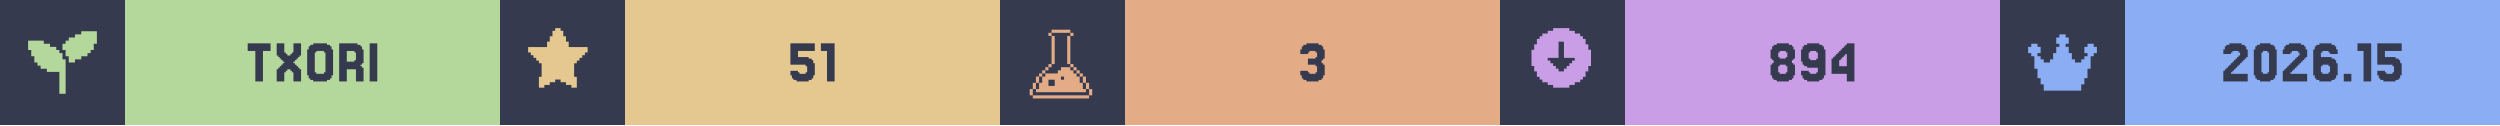
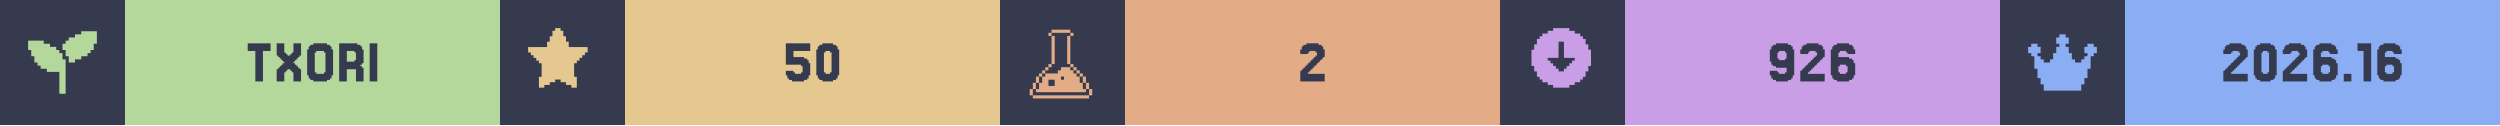
<svg xmlns="http://www.w3.org/2000/svg" width="1200" viewBox="0 0 200 10">
  <g>
    <rect width="200" height="10" fill="#363a4f" />
    <g class="badge" transform="translate(0 0)">
      <path transform="translate(2 2) scale(0.25)" fill="#b4d89c" d="M 18 2 L 18 3 L 16 3 L 16 4 L 14 4 L 14 5 L 13 5 L 13 6 L 12 6 L 12 8 L 13 8 L 13 10 L 14 10 L 14 12 L 16 12 L 16 11 L 18 11 L 18 10 L 20 10 L 20 9 L 21 9 L 21 8 L 22 8 L 22 6 L 23 6 L 23 2 L 18 2 z M 1 5 L 1 8 L 2 8 L 2 10 L 3 10 L 3 12 L 4 12 L 4 13 L 5 13 L 5 14 L 7 14 L 7 15 L 11 15 L 11 22 L 13 22 L 13 11 L 12 11 L 12 9 L 11 9 L 11 8 L 10 8 L 10 7 L 8 7 L 8 6 L 6 6 L 6 5 L 1 5 z" />
      <rect fill="#b4d89c" width="30" height="10" x="10" y="0" />
      <path fill="#363a4f" d="M21.646 3.467V4.077H21.037V6.516H20.427V4.077H19.817V3.467Z M22.256 5.541V5.419H22.378V5.297H22.5V5.175H22.622V5.053H22.744V4.931H22.622V4.809H22.5V4.687H22.378V4.565H22.256V4.443H22.134V3.467H22.744V4.199H22.866V4.321H22.988V4.443H23.232V4.321H23.354V4.199H23.476V3.467H24.085V4.443H23.963V4.565H23.841V4.687H23.72V4.809H23.598V4.931H23.476V5.053H23.598V5.175H23.72V5.297H23.841V5.419H23.963V5.541H24.085V6.516H23.476V5.785H23.354V5.663H23.232V5.541H22.988V5.663H22.866V5.785H22.744V6.516H22.134V5.541Z M26.524 6.029V6.272H26.402V6.394H26.159V6.516H25.061V6.394H24.817V6.272H24.695V6.029H24.573V3.955H24.695V3.711H24.817V3.589H25.061V3.467H26.159V3.589H26.402V3.711H26.524V3.955H26.646V6.029ZM25.305 5.785V5.907H25.915V5.785H26.037V4.199H25.915V4.077H25.305V4.199H25.183V5.785Z M28.354 4.199V4.077H27.744V4.931H28.354V4.809H28.476V4.199ZM28.963 5.419H29.085V6.516H28.476V5.541H27.744V6.516H27.134V3.467H28.598V3.589H28.841V3.711H28.963V3.955H29.085V5.053H28.963V5.175H28.841V5.297H28.963Z M30.183 3.467V6.516H29.573V3.467Z" />
    </g>
    <g class="badge" transform="translate(40 0)">
      <path transform="" fill="#e5c890" d="M5.929 6.145h.216v.866h-.433v-.217H5.28v-.216h-.432v-.216h-.433v.216H3.98v.216h-.433v.217h-.433v-.866h.217V5.063h-.217v-.216H2.9V4.63h-.217v-.216h-.216v-.217H2.25v-.432h1.515v-.433h.216v-.433h.216v-.433h.217V2.25h.433v.216h.216v.433h.216v.433h.217v.433H7.01v.432h-.217v.217h-.216v.216h-.216v.217h-.217v.216H5.93z" />
      <rect fill="#e5c890" width="30" height="10" x="10" y="0" />
-       <path fill="#363a4f" d="M23.841 5.663V5.785H23.963V5.907H24.451V5.785H24.573V5.297H24.451V5.175H23.232V3.467H25.183V4.077H23.841V4.565H24.695V4.687H24.939V4.809H25.061V5.053H25.183V6.029H25.061V6.272H24.939V6.394H24.695V6.516H23.72V6.394H23.476V6.272H23.354V6.029H23.232V5.663Z M26.768 3.467V6.516H26.159V4.077H25.671V3.467Z" />
+       <path fill="#363a4f" d="M23.476 5.663V5.785H23.598V5.907H24.085V5.785H24.207V5.297H24.085V5.175H22.866V3.467H24.817V4.077H23.476V4.565H24.329V4.687H24.573V4.809H24.695V5.053H24.817V6.029H24.695V6.272H24.573V6.394H24.329V6.516H23.354V6.394H23.11V6.272H22.988V6.029H22.866V5.663Z M27.012 6.029V6.272H26.89V6.394H26.646V6.516H25.793V6.394H25.549V6.272H25.427V6.029H25.305V3.955H25.427V3.711H25.549V3.589H25.793V3.467H26.646V3.589H26.89V3.711H27.012V3.955H27.134V6.029ZM26.037 5.785V5.907H26.402V5.785H26.524V4.199H26.402V4.077H26.037V4.199H25.915V5.785Z" />
    </g>
    <g class="badge" transform="translate(80 0)">
      <path transform="translate(2 2) scale(0.25)" fill="#e3ac86" d="M 8.502 1.5 L 8.502 2.5 L 14.504 2.5 L 14.504 1.5 L 8.502 1.5 z M 14.504 2.5 L 14.504 3.5 L 15.504 3.5 L 15.504 2.5 L 14.504 2.5 z M 14.504 3.5 L 13.502 3.5 L 13.502 12.502 L 14.504 12.502 L 14.504 3.5 z M 14.504 12.502 L 14.504 13.502 L 15.504 13.502 L 15.504 12.502 L 14.504 12.502 z M 15.504 13.502 L 15.504 14.504 L 16.504 14.504 L 16.504 15.504 L 17.504 15.504 L 17.504 16.504 L 18.504 16.504 L 18.504 15.502 L 17.504 15.502 L 17.504 14.502 L 16.504 14.502 L 16.504 13.502 L 15.504 13.502 z M 18.504 16.504 L 18.504 18.504 L 19.504 18.504 L 19.504 16.504 L 18.504 16.504 z M 19.504 18.504 L 19.504 20.504 L 20.504 20.504 L 20.504 18.504 L 19.504 18.504 z M 20.504 20.504 L 20.504 22.504 L 21.504 22.504 L 21.504 20.504 L 20.504 20.504 z M 19.504 20.504 L 18.504 20.504 L 18.504 18.504 L 17.504 18.504 L 17.504 16.504 L 16.504 16.504 L 16.504 15.504 L 15.504 15.504 L 15.504 14.504 L 14.504 14.504 L 14.504 13.502 L 11.502 13.502 L 11.502 14.504 L 10.502 14.504 L 10.502 15.504 L 6.502 15.504 L 6.502 16.504 L 5.5 16.504 L 5.5 18.504 L 4.5 18.504 L 4.5 20.504 L 3.5 20.504 L 3.5 21.504 L 19.504 21.504 L 19.504 20.504 z M 3.5 20.504 L 3.5 18.504 L 2.5 18.504 L 2.5 20.504 L 3.5 20.504 z M 2.5 20.504 L 1.5 20.504 L 1.5 22.504 L 2.5 22.504 L 2.5 20.504 z M 3.5 18.504 L 4.5 18.504 L 4.5 16.504 L 3.5 16.504 L 3.5 18.504 z M 4.5 16.504 L 5.5 16.504 L 5.5 15.504 L 6.502 15.504 L 6.502 14.504 L 7.502 14.504 L 7.502 13.502 L 6.502 13.502 L 6.502 14.502 L 5.5 14.502 L 5.5 15.502 L 4.5 15.502 L 4.5 16.504 z M 7.502 13.502 L 8.502 13.502 L 8.502 12.502 L 7.502 12.502 L 7.502 13.502 z M 8.502 12.502 L 9.502 12.502 L 9.502 3.5 L 8.502 3.5 L 8.502 12.502 z M 8.502 3.5 L 8.502 2.5 L 7.502 2.5 L 7.502 3.5 L 8.502 3.5 z M 11.502 16.504 L 12.502 16.504 L 12.502 17.504 L 11.502 17.504 L 11.502 16.504 z M 7.502 17.504 L 9.502 17.504 L 9.502 19.504 L 7.502 19.504 L 7.502 17.504 z M 2.5 22.506 L 2.5 23.506 L 20.504 23.506 L 20.504 22.506 L 2.5 22.506 z" />
      <rect fill="#e3ac86" width="30" height="10" x="10" y="0" />
-       <path fill="#363a4f" d="M24.634 5.663V5.785H24.756V5.907H25.244V5.785H25.366V5.297H25.244V5.175H24.634V4.687H25.244V4.565H25.366V4.199H25.244V4.077H24.756V4.199H24.634V4.321H24.024V3.955H24.146V3.711H24.268V3.589H24.512V3.467H25.488V3.589H25.732V3.711H25.854V3.955H25.976V4.687H25.854V4.809H25.732V5.053H25.854V5.175H25.976V6.029H25.854V6.272H25.732V6.394H25.488V6.516H24.512V6.394H24.268V6.272H24.146V6.029H24.024V5.663Z" />
+       <path fill="#363a4f" d="M24.756 5.663V5.785H24.634V5.907H25.976V6.516H24.024V5.663H24.146V5.541H24.268V5.419H24.39V5.297H24.512V5.175H24.634V5.053H24.756V4.931H24.878V4.809H25V4.687H25.122V4.565H25.244V4.443H25.366V4.199H25.244V4.077H24.756V4.199H24.634V4.321H24.024V3.955H24.146V3.711H24.268V3.589H24.512V3.467H25.488V3.589H25.732V3.711H25.854V3.955H25.976V4.565H25.854V4.687H25.732V4.809H25.61V4.931H25.488V5.053H25.366V5.175H25.244V5.297H25.122V5.419H25V5.541H24.878V5.663Z" />
    </g>
    <g class="badge" transform="translate(120 0)">
      <path transform="" fill="#ca9ee6" d="M5.55 6.794h.432v-.216h.433v-.216h.216v-.217h.217v-.433h.216V5.28h.217V3.981h-.217v-.433h-.216v-.433h-.217V2.9h-.216v-.217h-.433v-.216h-.433V2.25h-1.298v.216h-.433v.216h-.433V2.9h-.216v.216h-.217v.433h-.216v.433h-.217v1.298h.217v.433h.216v.433h.217v.217h.216v.216h.433v.216h.433v.217h1.298zm-1.083-1.298v-.217h-.216v-.216h-.217v-.216h-.216V4.63h.866V3.332h.432V4.63h.866v.217h-.216v.216h-.217v.216h-.216v.217h-.217v.216h-.432v-.216z" />
      <rect fill="#ca9ee6" width="30" height="10" x="10" y="0" />
-       <path fill="#363a4f" d="M22.378 4.565V4.687H22.866V4.565H22.988V4.199H22.866V4.077H22.378V4.199H22.256V4.565ZM23.476 5.053V5.175H23.598V6.029H23.476V6.272H23.354V6.394H23.11V6.516H22.134V6.394H21.89V6.272H21.768V6.029H21.646V5.175H21.768V5.053H21.89V4.809H21.768V4.687H21.646V3.955H21.768V3.711H21.89V3.589H22.134V3.467H23.11V3.589H23.354V3.711H23.476V3.955H23.598V4.687H23.476V4.809H23.354V5.053ZM22.378 5.785V5.907H22.866V5.785H22.988V5.297H22.866V5.175H22.378V5.297H22.256V5.785Z M25.427 4.687V4.199H25.305V4.077H24.817V4.199H24.695V4.687H24.817V4.809H25.305V4.687ZM24.207 6.272V6.029H24.085V5.663H24.695V5.785H24.817V5.907H25.305V5.785H25.427V5.419H24.573V5.297H24.329V5.175H24.207V4.931H24.085V3.955H24.207V3.711H24.329V3.589H24.573V3.467H25.549V3.589H25.793V3.711H25.915V3.955H26.037V6.029H25.915V6.272H25.793V6.394H25.549V6.516H24.573V6.394H24.329V6.272Z M27.134 4.199V4.077H27.256V3.955H27.378V3.833H27.5V3.711H27.622V3.589H27.744V3.467H28.354V6.516H27.744V5.907H26.524V4.687H26.646V4.565H26.768V4.443H26.89V4.321H27.012V4.199ZM27.378 4.565V4.687H27.256V4.809H27.134V5.297H27.744V4.321H27.622V4.443H27.5V4.565Z" />
+       <path fill="#363a4f" d="M22.927 4.687V4.199H22.805V4.077H22.317V4.199H22.195V4.687H22.317V4.809H22.805V4.687ZM21.707 6.272V6.029H21.585V5.663H22.195V5.785H22.317V5.907H22.805V5.785H22.927V5.419H22.073V5.297H21.829V5.175H21.707V4.931H21.585V3.955H21.707V3.711H21.829V3.589H22.073V3.467H23.049V3.589H23.293V3.711H23.415V3.955H23.537V6.029H23.415V6.272H23.293V6.394H23.049V6.516H22.073V6.394H21.829V6.272Z M24.756 5.663V5.785H24.634V5.907H25.976V6.516H24.024V5.663H24.146V5.541H24.268V5.419H24.39V5.297H24.512V5.175H24.634V5.053H24.756V4.931H24.878V4.809H25V4.687H25.122V4.565H25.244V4.443H25.366V4.199H25.244V4.077H24.756V4.199H24.634V4.321H24.024V3.955H24.146V3.711H24.268V3.589H24.512V3.467H25.488V3.589H25.732V3.711H25.854V3.955H25.976V4.565H25.854V4.687H25.732V4.809H25.61V4.931H25.488V5.053H25.366V5.175H25.244V5.297H25.122V5.419H25V5.541H24.878V5.663Z M27.195 5.785V5.907H27.683V5.785H27.805V5.297H27.683V5.175H27.195V5.297H27.073V5.785ZM27.073 4.565H27.927V4.687H28.171V4.809H28.293V5.053H28.415V6.029H28.293V6.272H28.171V6.394H27.927V6.516H26.951V6.394H26.707V6.272H26.585V6.029H26.463V3.955H26.585V3.711H26.707V3.589H26.951V3.467H27.927V3.589H28.171V3.711H28.293V3.955H28.415V4.321H27.805V4.199H27.683V4.077H27.195V4.199H27.073Z" />
    </g>
    <g class="badge" transform="translate(160 0)">
      <path transform="translate(2 2) scale(0.25)" fill="#8aadf4" d="M23 7v2h-1v1h-1v4h-1v3h-1v2h-1v2H6v-2H5v-2H4v-3H3v-4H2V9H1V7h1V6h2v1h1v2H4v1h1v1h1v1h2v-1h1V9h1V7h1V6h-1V4h1V3h2v1h1v2h-1v1h1v2h1v2h1v1h2v-1h1v-1h1V9h-1V7h1V6h2v1z" />
      <rect fill="#8aadf4" width="30" height="10" x="10" y="0" />
-       <path fill="#363a4f" d="M18.598 5.663V5.785H18.476V5.907H19.817V6.516H17.866V5.663H17.988V5.541H18.11V5.419H18.232V5.297H18.354V5.175H18.476V5.053H18.598V4.931H18.72V4.809H18.841V4.687H18.963V4.565H19.085V4.443H19.207V4.199H19.085V4.077H18.598V4.199H18.476V4.321H17.866V3.955H17.988V3.711H18.11V3.589H18.354V3.467H19.329V3.589H19.573V3.711H19.695V3.955H19.817V4.565H19.695V4.687H19.573V4.809H19.451V4.931H19.329V5.053H19.207V5.175H19.085V5.297H18.963V5.419H18.841V5.541H18.72V5.663Z M22.012 6.029V6.272H21.89V6.394H21.646V6.516H20.793V6.394H20.549V6.272H20.427V6.029H20.305V3.955H20.427V3.711H20.549V3.589H20.793V3.467H21.646V3.589H21.89V3.711H22.012V3.955H22.134V6.029ZM21.037 5.785V5.907H21.402V5.785H21.524V4.199H21.402V4.077H21.037V4.199H20.915V5.785Z M23.354 5.663V5.785H23.232V5.907H24.573V6.516H22.622V5.663H22.744V5.541H22.866V5.419H22.988V5.297H23.11V5.175H23.232V5.053H23.354V4.931H23.476V4.809H23.598V4.687H23.72V4.565H23.841V4.443H23.963V4.199H23.841V4.077H23.354V4.199H23.232V4.321H22.622V3.955H22.744V3.711H22.866V3.589H23.11V3.467H24.085V3.589H24.329V3.711H24.451V3.955H24.573V4.565H24.451V4.687H24.329V4.809H24.207V4.931H24.085V5.053H23.963V5.175H23.841V5.297H23.72V5.419H23.598V5.541H23.476V5.663Z M25.793 5.785V5.907H26.28V5.785H26.402V5.297H26.28V5.175H25.793V5.297H25.671V5.785ZM25.671 4.565H26.524V4.687H26.768V4.809H26.89V5.053H27.012V6.029H26.89V6.272H26.768V6.394H26.524V6.516H25.549V6.394H25.305V6.272H25.183V6.029H25.061V3.955H25.183V3.711H25.305V3.589H25.549V3.467H26.524V3.589H26.768V3.711H26.89V3.955H27.012V4.321H26.402V4.199H26.28V4.077H25.793V4.199H25.671Z M28.11 5.907V6.516H27.5V5.907Z M29.695 3.467V6.516H29.085V4.077H28.598V3.467Z M30.793 5.663V5.785H30.915V5.907H31.402V5.785H31.524V5.297H31.402V5.175H30.183V3.467H32.134V4.077H30.793V4.565H31.646V4.687H31.89V4.809H32.012V5.053H32.134V6.029H32.012V6.272H31.89V6.394H31.646V6.516H30.671V6.394H30.427V6.272H30.305V6.029H30.183V5.663Z" />
+       <path fill="#363a4f" d="M18.598 5.663V5.785H18.476V5.907H19.817V6.516H17.866V5.663H17.988V5.541H18.11V5.419H18.232V5.297H18.354V5.175H18.476V5.053H18.598V4.931H18.72V4.809H18.841V4.687H18.963V4.565H19.085V4.443H19.207V4.199H19.085V4.077H18.598V4.199H18.476V4.321H17.866V3.955H17.988V3.711H18.11V3.589H18.354V3.467H19.329V3.589H19.573V3.711H19.695V3.955H19.817V4.565H19.695V4.687H19.573V4.809H19.451V4.931H19.329V5.053H19.207V5.175H19.085V5.297H18.963V5.419H18.841V5.541H18.72V5.663Z M22.012 6.029V6.272H21.89V6.394H21.646V6.516H20.793V6.394H20.549V6.272H20.427V6.029H20.305V3.955H20.427V3.711H20.549V3.589H20.793V3.467H21.646V3.589H21.89V3.711H22.012V3.955H22.134V6.029ZM21.037 5.785V5.907H21.402V5.785H21.524V4.199H21.402V4.077H21.037V4.199H20.915V5.785Z M23.354 5.663V5.785H23.232V5.907H24.573V6.516H22.622V5.663H22.744V5.541H22.866V5.419H22.988V5.297H23.11V5.175H23.232V5.053H23.354V4.931H23.476V4.809H23.598V4.687H23.72V4.565H23.841V4.443H23.963V4.199H23.841V4.077H23.354V4.199H23.232V4.321H22.622V3.955H22.744V3.711H22.866V3.589H23.11V3.467H24.085V3.589H24.329V3.711H24.451V3.955H24.573V4.565H24.451V4.687H24.329V4.809H24.207V4.931H24.085V5.053H23.963V5.175H23.841V5.297H23.72V5.419H23.598V5.541H23.476V5.663Z M25.793 5.785V5.907H26.28V5.785H26.402V5.297H26.28V5.175H25.793V5.297H25.671V5.785ZM25.671 4.565H26.524V4.687H26.768V4.809H26.89V5.053H27.012V6.029H26.89V6.272H26.768V6.394H26.524V6.516H25.549V6.394H25.305V6.272H25.183V6.029H25.061V3.955H25.183V3.711H25.305V3.589H25.549V3.467H26.524V3.589H26.768V3.711H26.89V3.955H27.012V4.321H26.402V4.199H26.28V4.077H25.793V4.199H25.671Z M28.11 5.907V6.516H27.5V5.907Z M29.695 3.467V6.516H29.085V4.077H28.598V3.467Z M30.915 5.785V5.907H31.402V5.785H31.524V5.297H31.402V5.175H30.915V5.297H30.793V5.785ZM30.793 4.565H31.646V4.687H31.89V4.809H32.012V5.053H32.134V6.029H32.012V6.272H31.89V6.394H31.646V6.516H30.671V6.394H30.427V6.272H30.305V6.029H30.183V3.955H30.305V3.711H30.427V3.589H30.671V3.467H31.646V3.589H31.89V3.711H32.012V3.955H32.134V4.321H31.524V4.199H31.402V4.077H30.915V4.199H30.793Z" />
    </g>
  </g>
</svg>
